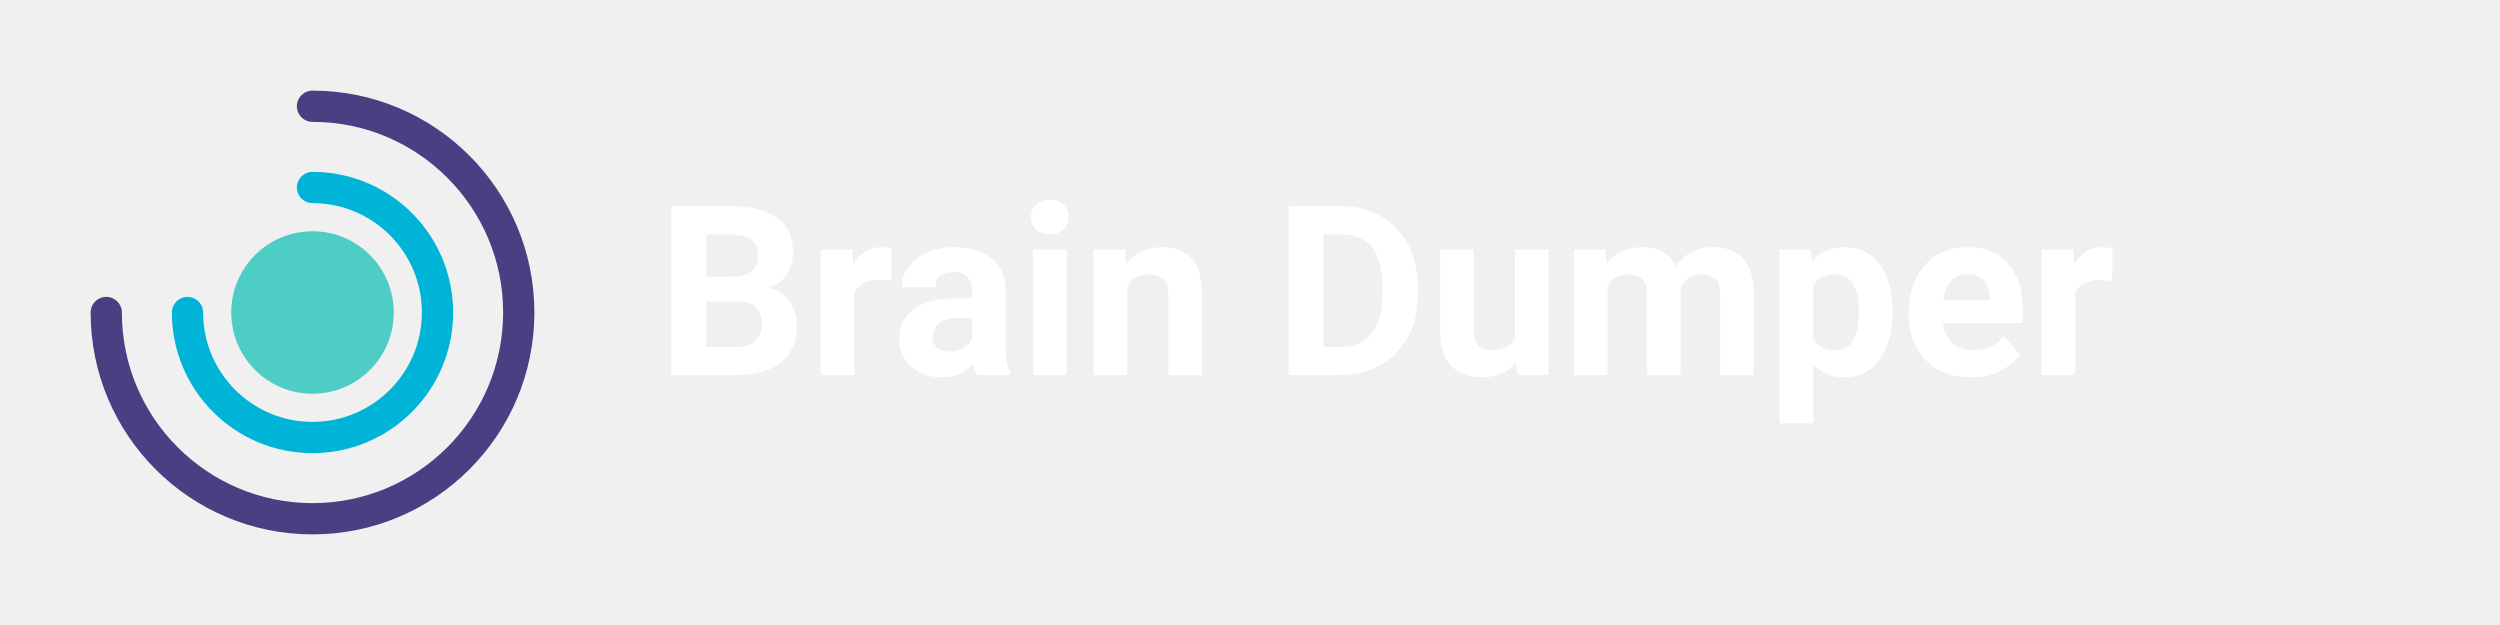
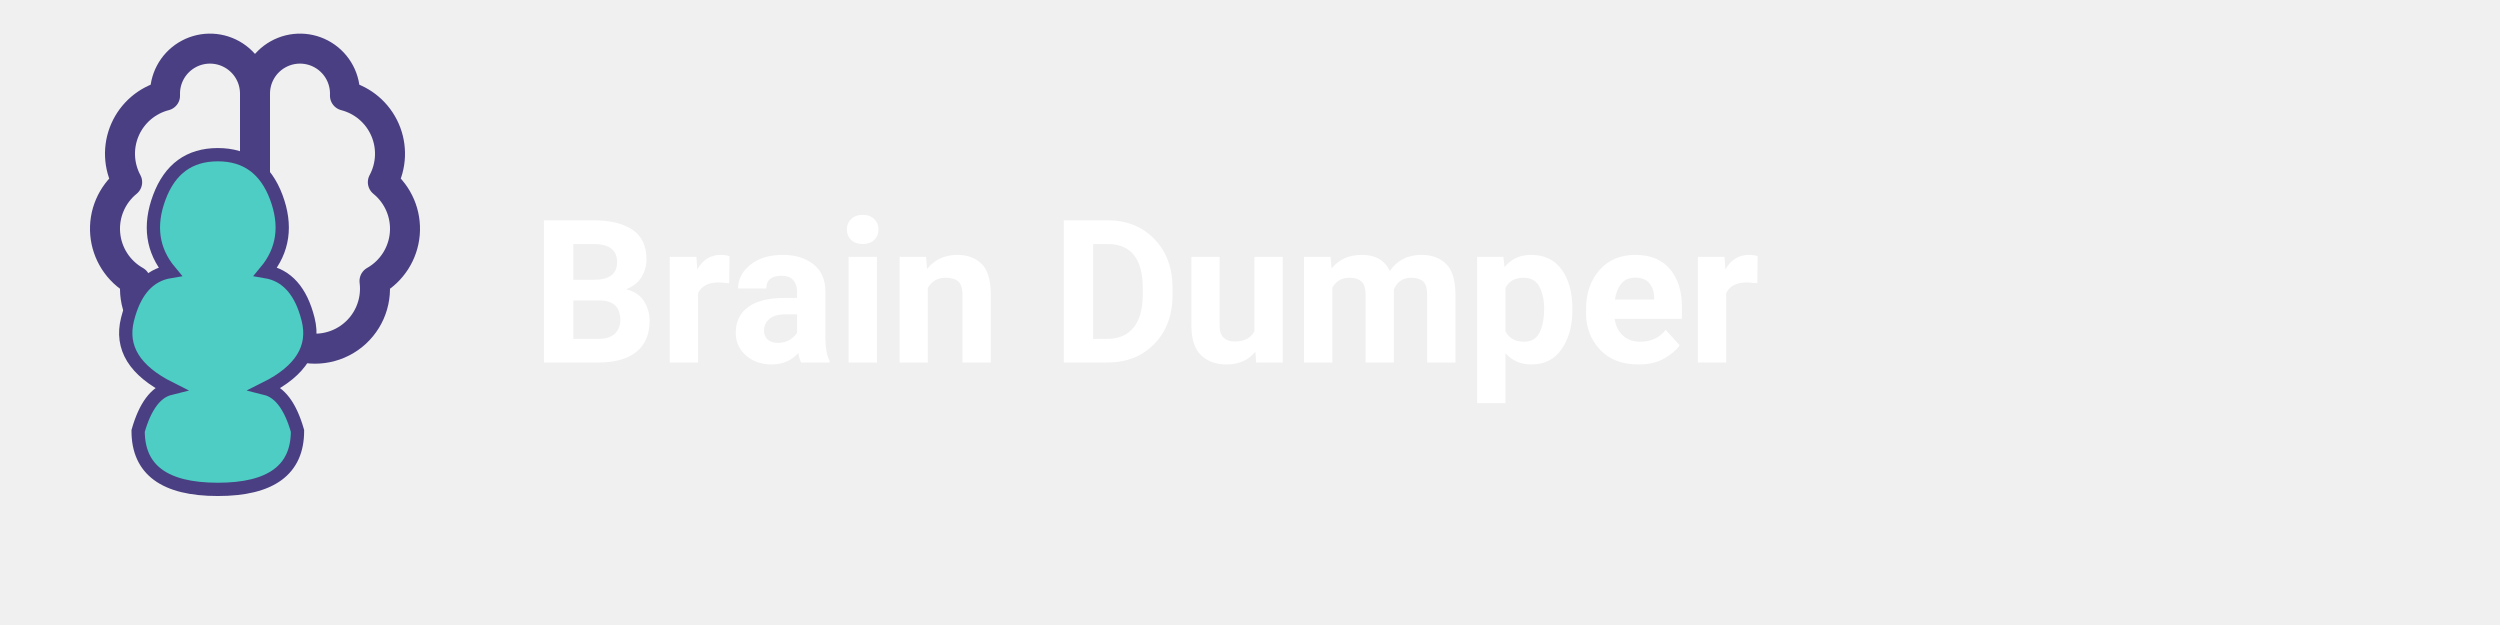
<svg xmlns="http://www.w3.org/2000/svg" width="400" height="100" viewBox="0 0 400 100">
-   <circle cx="50" cy="50" r="13" fill="#4ECDC4" />
-   <path d="M50 30 A20 20 0 1 1 30 50" fill="none" stroke="#00B4D8" stroke-width="5" stroke-linecap="round" />
-   <path d="M50 17 A33 33 0 1 1 17 50" fill="none" stroke="#4A3F82" stroke-width="5" stroke-linecap="round" />
-   <text x="105" y="60" font-family="system-ui, -apple-system, BlinkMacSystemFont, 'Segoe UI', Roboto, sans-serif" font-size="38" font-weight="600" fill="#ffffff">Brain Dumper</text>
+   <g transform="translate(12, 3) scale(2.4)" stroke="#4A3F82" stroke-width="2" stroke-linecap="round" stroke-linejoin="round" fill="none">
+     <path d="M12 5a3 3 0 1 0-5.997.125 4 4 0 0 0-2.526 5.77 4 4 0 0 0 .556 6.588A4 4 0 1 0 12 18Z" />
+     <path d="M12 5a3 3 0 1 1 5.997.125 4 4 0 0 1 2.526 5.77 4 4 0 0 1-.556 6.588A4 4 0 1 1 12 18Z" />
+   </g>
+   <path d="M41 55             Q33 55 30 63             Q27 71 32 77            Q26 78 24 86            Q22 94 32 99            Q28 100 26 107            Q26 118 41 118            Q56 118 56 107            Q54 100 50 99            Q60 94 58 86            Q56 78 50 77            Q55 71 52 63            Q49 55 41 55Z" fill="#4ECDC4" stroke="#4A3F82" stroke-width="2.5" transform="translate(0, -22) scale(0.85)" />
+   <text x="85" y="58" font-family="system-ui, -apple-system, BlinkMacSystemFont, 'Segoe UI', Roboto, sans-serif" font-size="32" font-weight="600" fill="#ffffff">Brain Dumper</text>
</svg>
